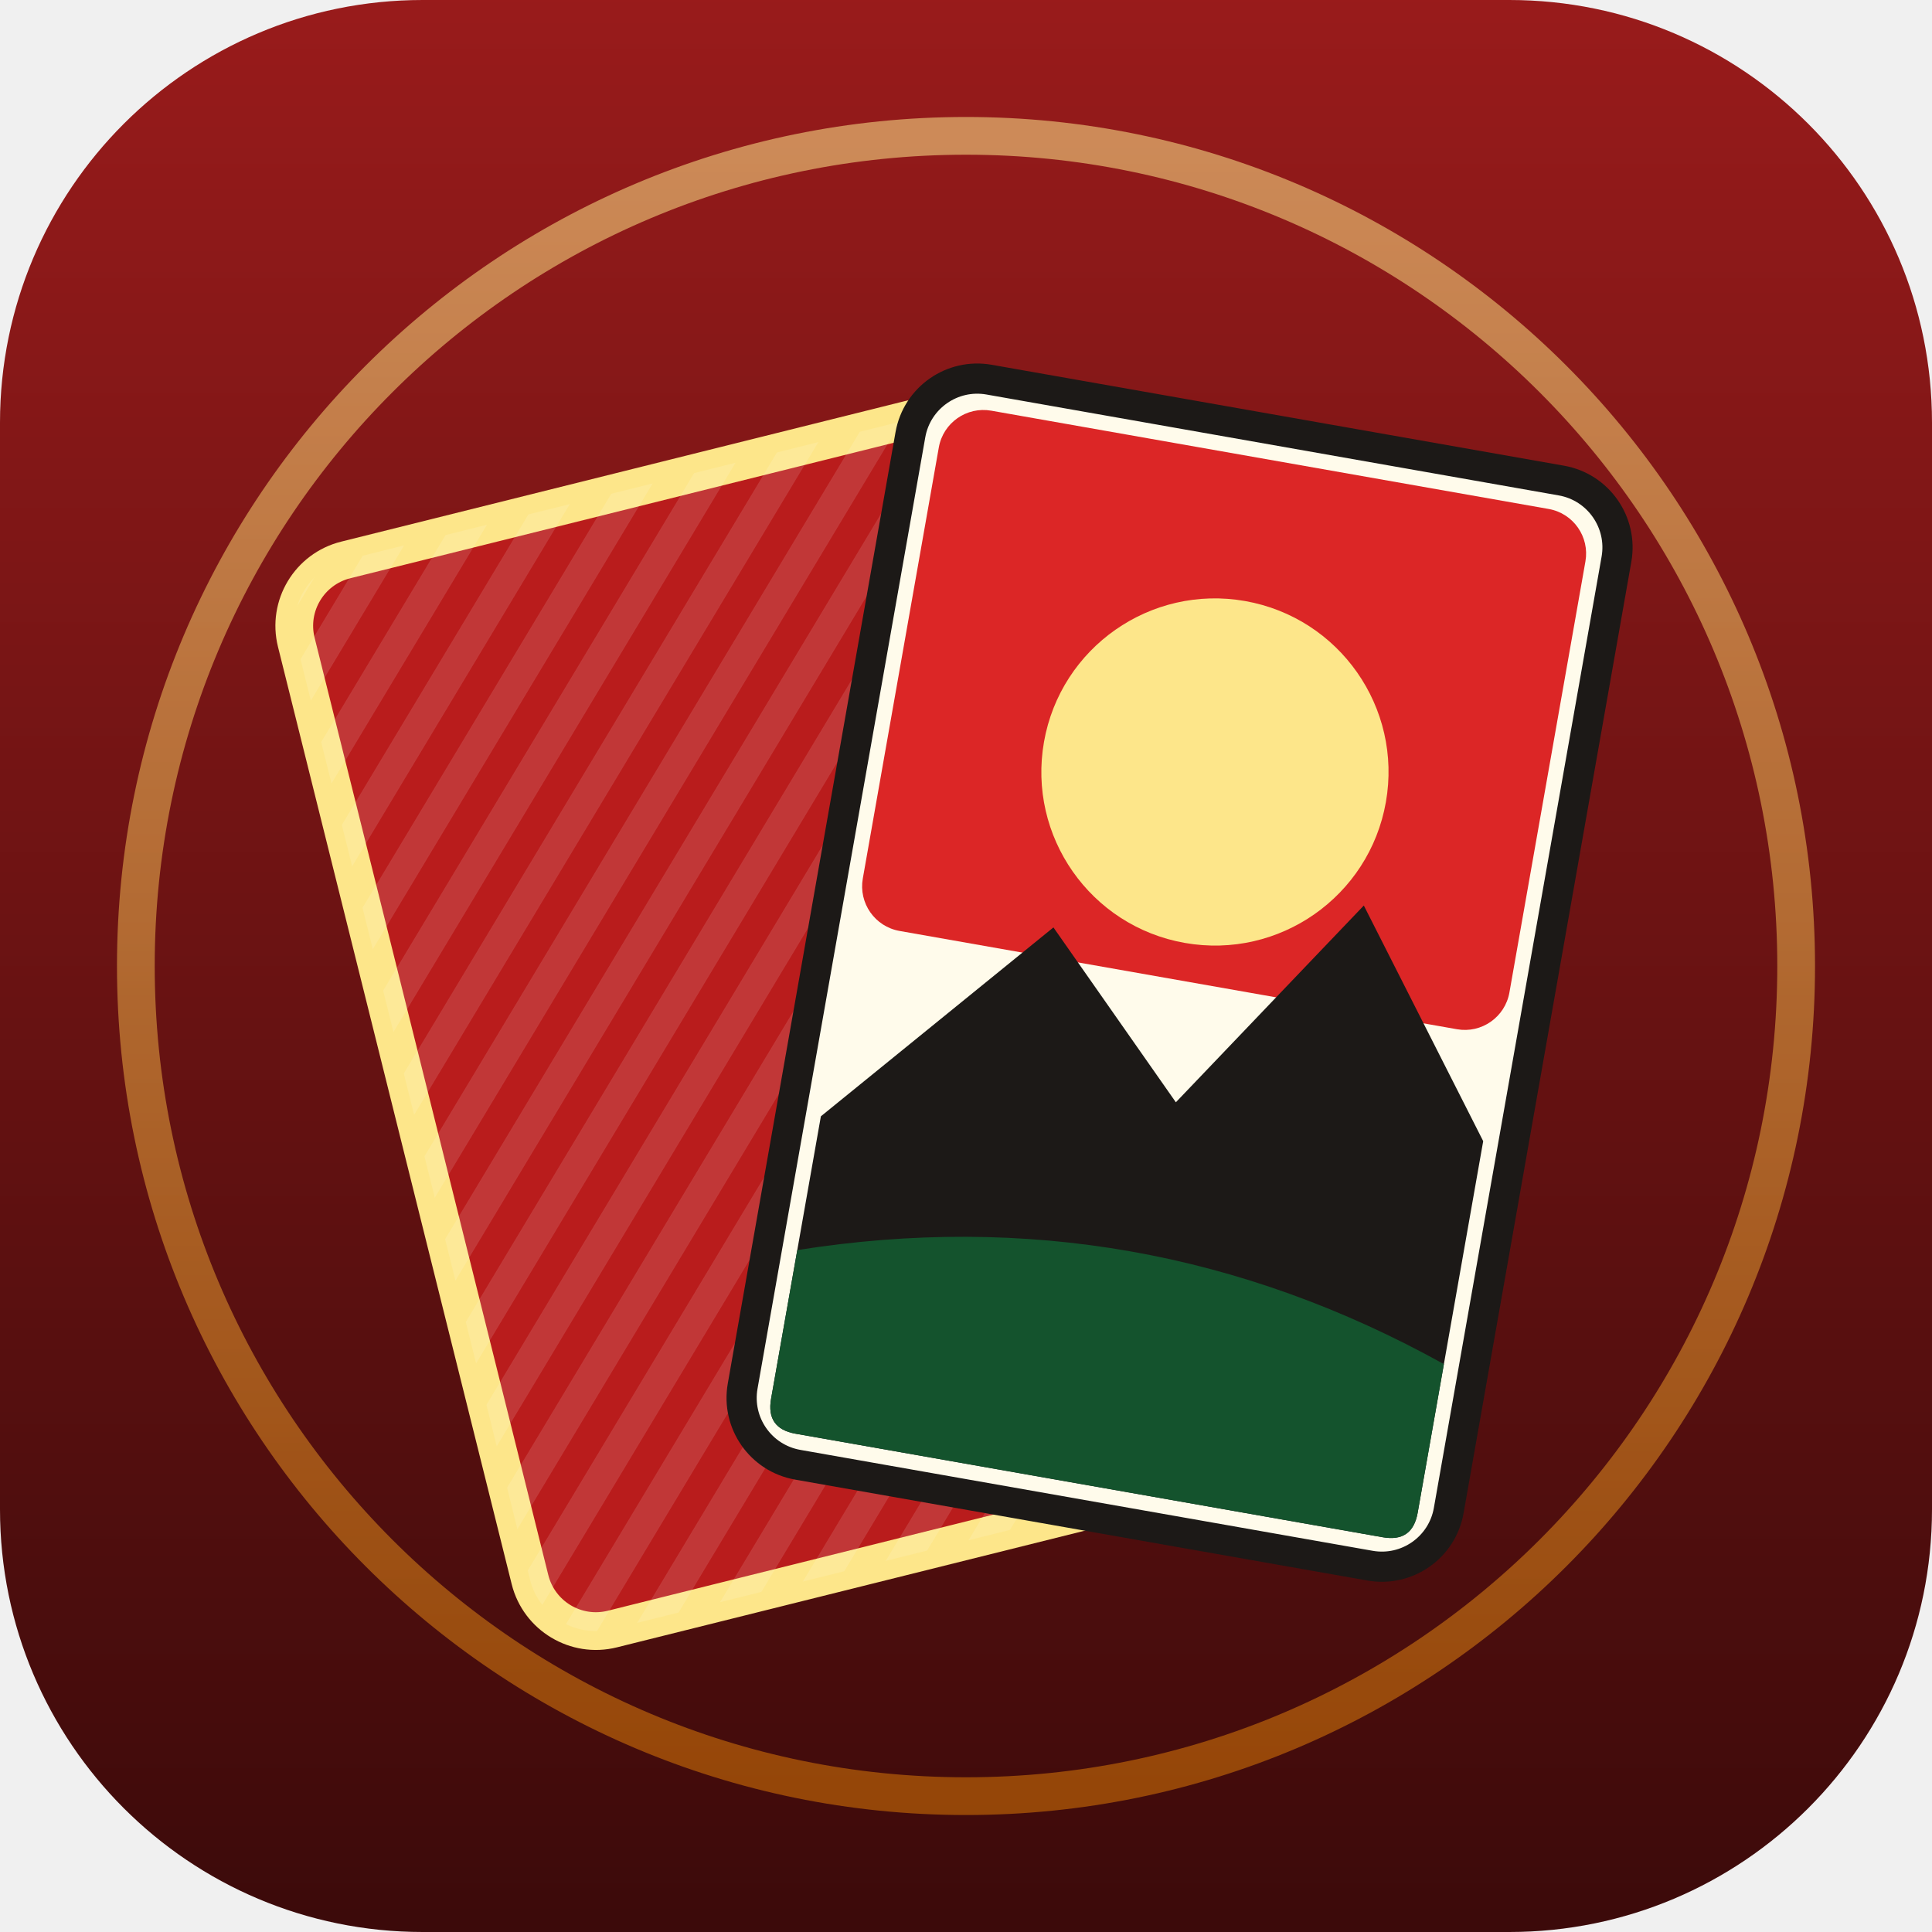
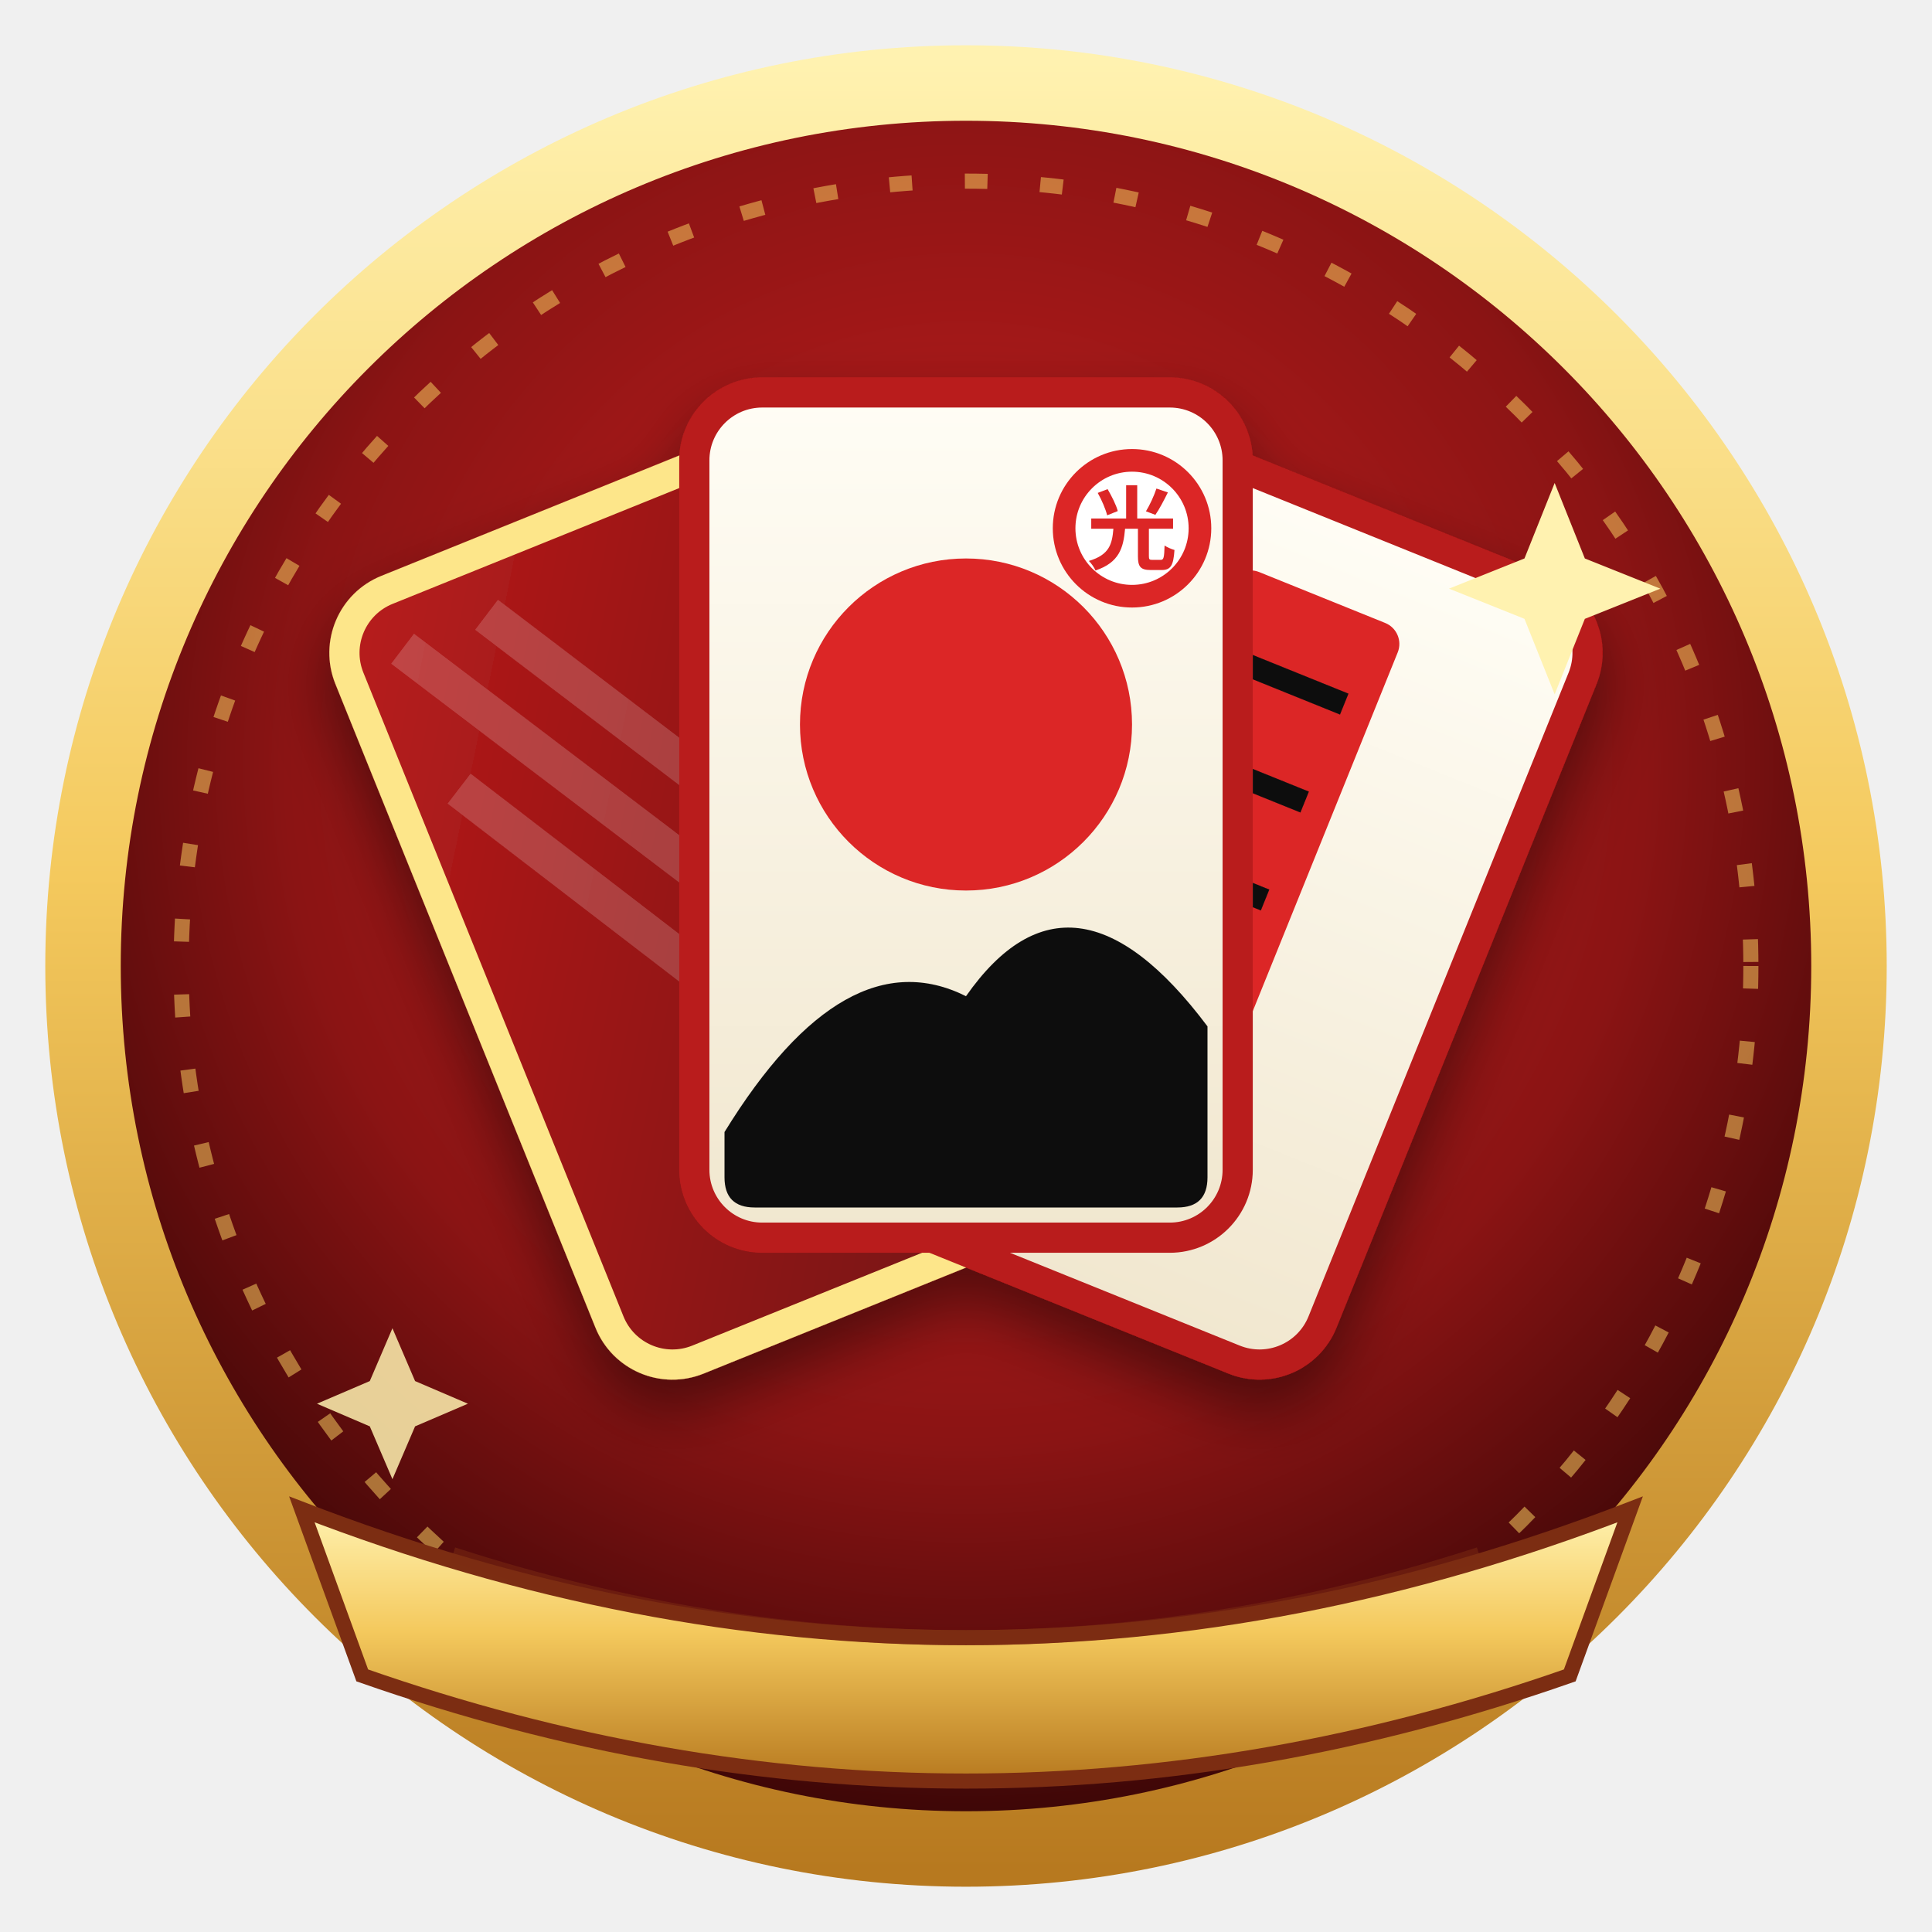
- <svg xmlns="http://www.w3.org/2000/svg" viewBox="0 0 512 512">
+ <svg xmlns="http://www.w3.org/2000/svg" viewBox="0 0 256 256">
  <defs>
-     <linearGradient id="bg" x1="0" y1="0" x2="0" y2="1">
-       <stop offset="0" stop-color="#991b1b" />
-       <stop offset="1" stop-color="#3b0a0a" />
+     <radialGradient id="disc" cx="50%" cy="38%" r="62%">
+       <stop offset="0" stop-color="#c81e1e" />
+       <stop offset=".65" stop-color="#8b1414" />
+       <stop offset="1" stop-color="#3f0707" />
+     </radialGradient>
+     <linearGradient id="gold" x1="0" y1="0" x2="0" y2="1">
+       <stop offset="0" stop-color="#fff2b0" />
+       <stop offset=".45" stop-color="#f4c95d" />
+       <stop offset="1" stop-color="#b7791f" />
    </linearGradient>
-     <linearGradient id="gold" x1="0" y1="0" x2="0" y2="1">
-       <stop offset="0" stop-color="#fde68a" />
-       <stop offset="1" stop-color="#d97706" />
+     <linearGradient id="card" x1="0" y1="0" x2="0" y2="1">
+       <stop offset="0" stop-color="#fffdf5" />
+       <stop offset="1" stop-color="#f1e7cf" />
    </linearGradient>
-     <pattern id="st" width="16" height="16" patternUnits="userSpaceOnUse" patternTransform="rotate(45)">
-       <rect width="8" height="16" fill="#ffffff" opacity=".12" />
-     </pattern>
+     <linearGradient id="back" x1="0" y1="0" x2="1" y2="1">
+       <stop offset="0" stop-color="#b91c1c" />
+       <stop offset="1" stop-color="#6b0f0f" />
+     </linearGradient>
+     <filter id="sh" x="-20%" y="-20%" width="140%" height="140%">
+       <feDropShadow dx="0" dy="4" stdDeviation="4" flood-color="#000" flood-opacity=".45" />
+     </filter>
  </defs>
-   <rect width="512" height="512" rx="112" fill="url(#bg)" />
-   <circle cx="256" cy="256" r="220.0" fill="none" stroke="url(#gold)" stroke-width="10.0" opacity=".55" />
-   <g transform="translate(256 262) scale(1.0)">
-     <g transform="rotate(-14) translate(-150 -150)">
-       <rect width="190" height="292" rx="18" fill="#b91c1c" stroke="#fde68a" stroke-width="10" />
-       <rect width="190" height="292" rx="18" fill="url(#st)" />
+   <circle cx="128" cy="128" r="122" fill="url(#gold)" />
+   <circle cx="128" cy="128" r="112" fill="url(#disc)" />
+   <circle cx="128" cy="128" r="104" fill="none" stroke="#f4c95d" stroke-opacity=".55" stroke-width="2" stroke-dasharray="3 7" />
+   <g filter="url(#sh)">
+     <g transform="rotate(-22 128 196)">
+       <rect x="92" y="58" width="72" height="110" rx="9" fill="url(#back)" stroke="#fde68a" stroke-width="4" />
+       <path d="M100 66 l56 94 M112 66 l44 74 M100 86 l40 68" stroke="#fff" stroke-opacity=".18" stroke-width="5" />
    </g>
-     <g transform="rotate(10) translate(-40 -160)">
-       <rect width="190" height="292" rx="18" fill="#fffbeb" stroke="#1c1917" stroke-width="8" />
-       <rect x="8" y="8" width="174" height="140" rx="12" fill="#dc2626" />
-       <circle cx="95" cy="92" r="46" fill="#fde68a" />
-       <path d="M8 200 L60 140 L100 180 L140 120 L182 176 L182 276 Q182 284 174 284 L16 284 Q8 284 8 276 Z" fill="#1c1917" />
-       <path d="M8 236 Q95 206 182 236 L182 276 Q182 284 174 284 L16 284 Q8 284 8 276 Z" fill="#14532d" />
+     <g transform="rotate(22 128 196)">
+       <rect x="92" y="58" width="72" height="110" rx="9" fill="url(#card)" stroke="#b91c1c" stroke-width="4" />
+       <rect x="116" y="70" width="24" height="70" rx="3" fill="#dc2626" />
+       <path d="M120 82 h16 M120 96 h16 M120 110 h16" stroke="#111" stroke-width="3" />
+     </g>
+     <g>
+       <rect x="92" y="52" width="72" height="112" rx="9" fill="url(#card)" stroke="#b91c1c" stroke-width="4" />
+       <circle cx="128" cy="96" r="22" fill="#dc2626" />
+       <path d="M96 150 q16 -26 32 -18 q14 -20 32 4 v20 q0 4 -4 4 h-56 q-4 0 -4 -4z" fill="#111" />
+       <circle cx="150" cy="70" r="9" fill="#fff" stroke="#dc2626" stroke-width="3" />
+       <text x="150" y="74.5" text-anchor="middle" font-family="serif" font-weight="900" font-size="12" fill="#dc2626">光</text>
    </g>
  </g>
+   <path d="M206 64 l4 10 10 4 -10 4 -4 10 -4 -10 -10 -4 10 -4z" fill="#fff2b0" />
+   <path d="M52 176 l3 7 7 3 -7 3 -3 7 -3 -7 -7 -3 7 -3z" fill="#fff2b0" opacity=".85" />
+   <path d="M40 200 q88 34 176 0 l-8 22 q-80 28 -160 0z" fill="url(#gold)" stroke="#7c2d12" stroke-width="2" />
+   <path d="M60 206 q68 22 136 0" fill="none" stroke="#7c2d12" stroke-opacity=".5" stroke-width="2" />
</svg>
